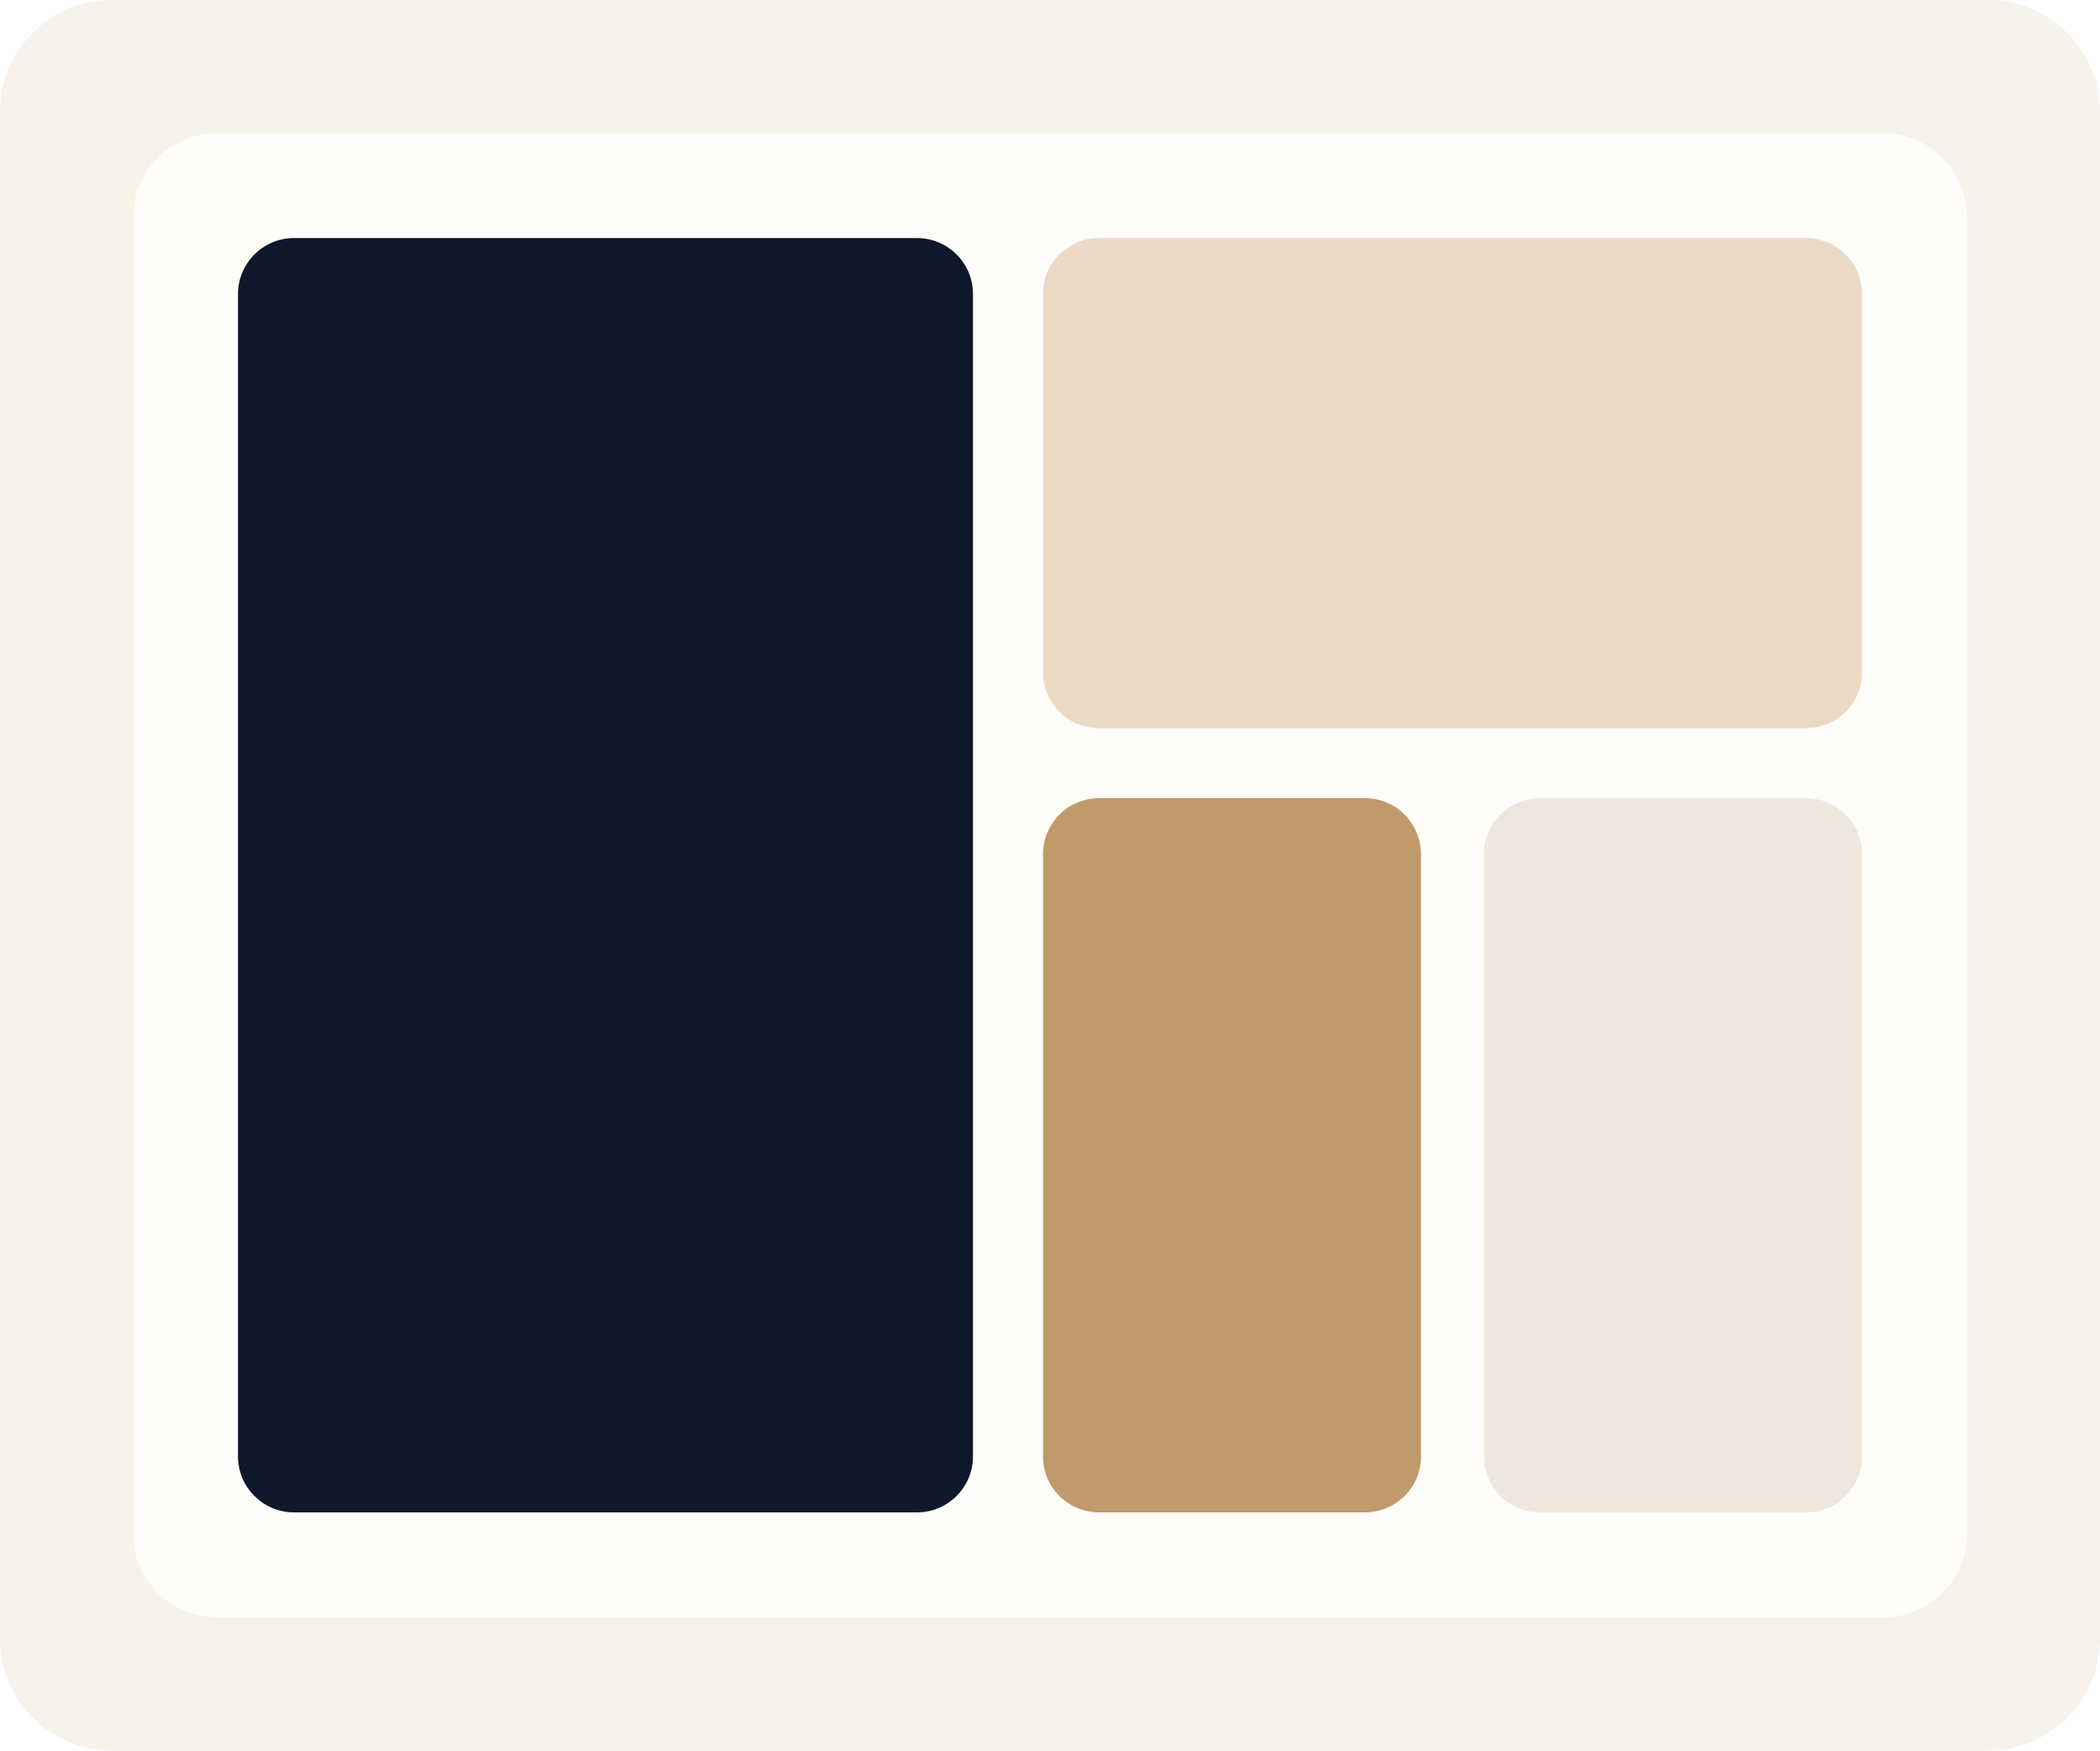
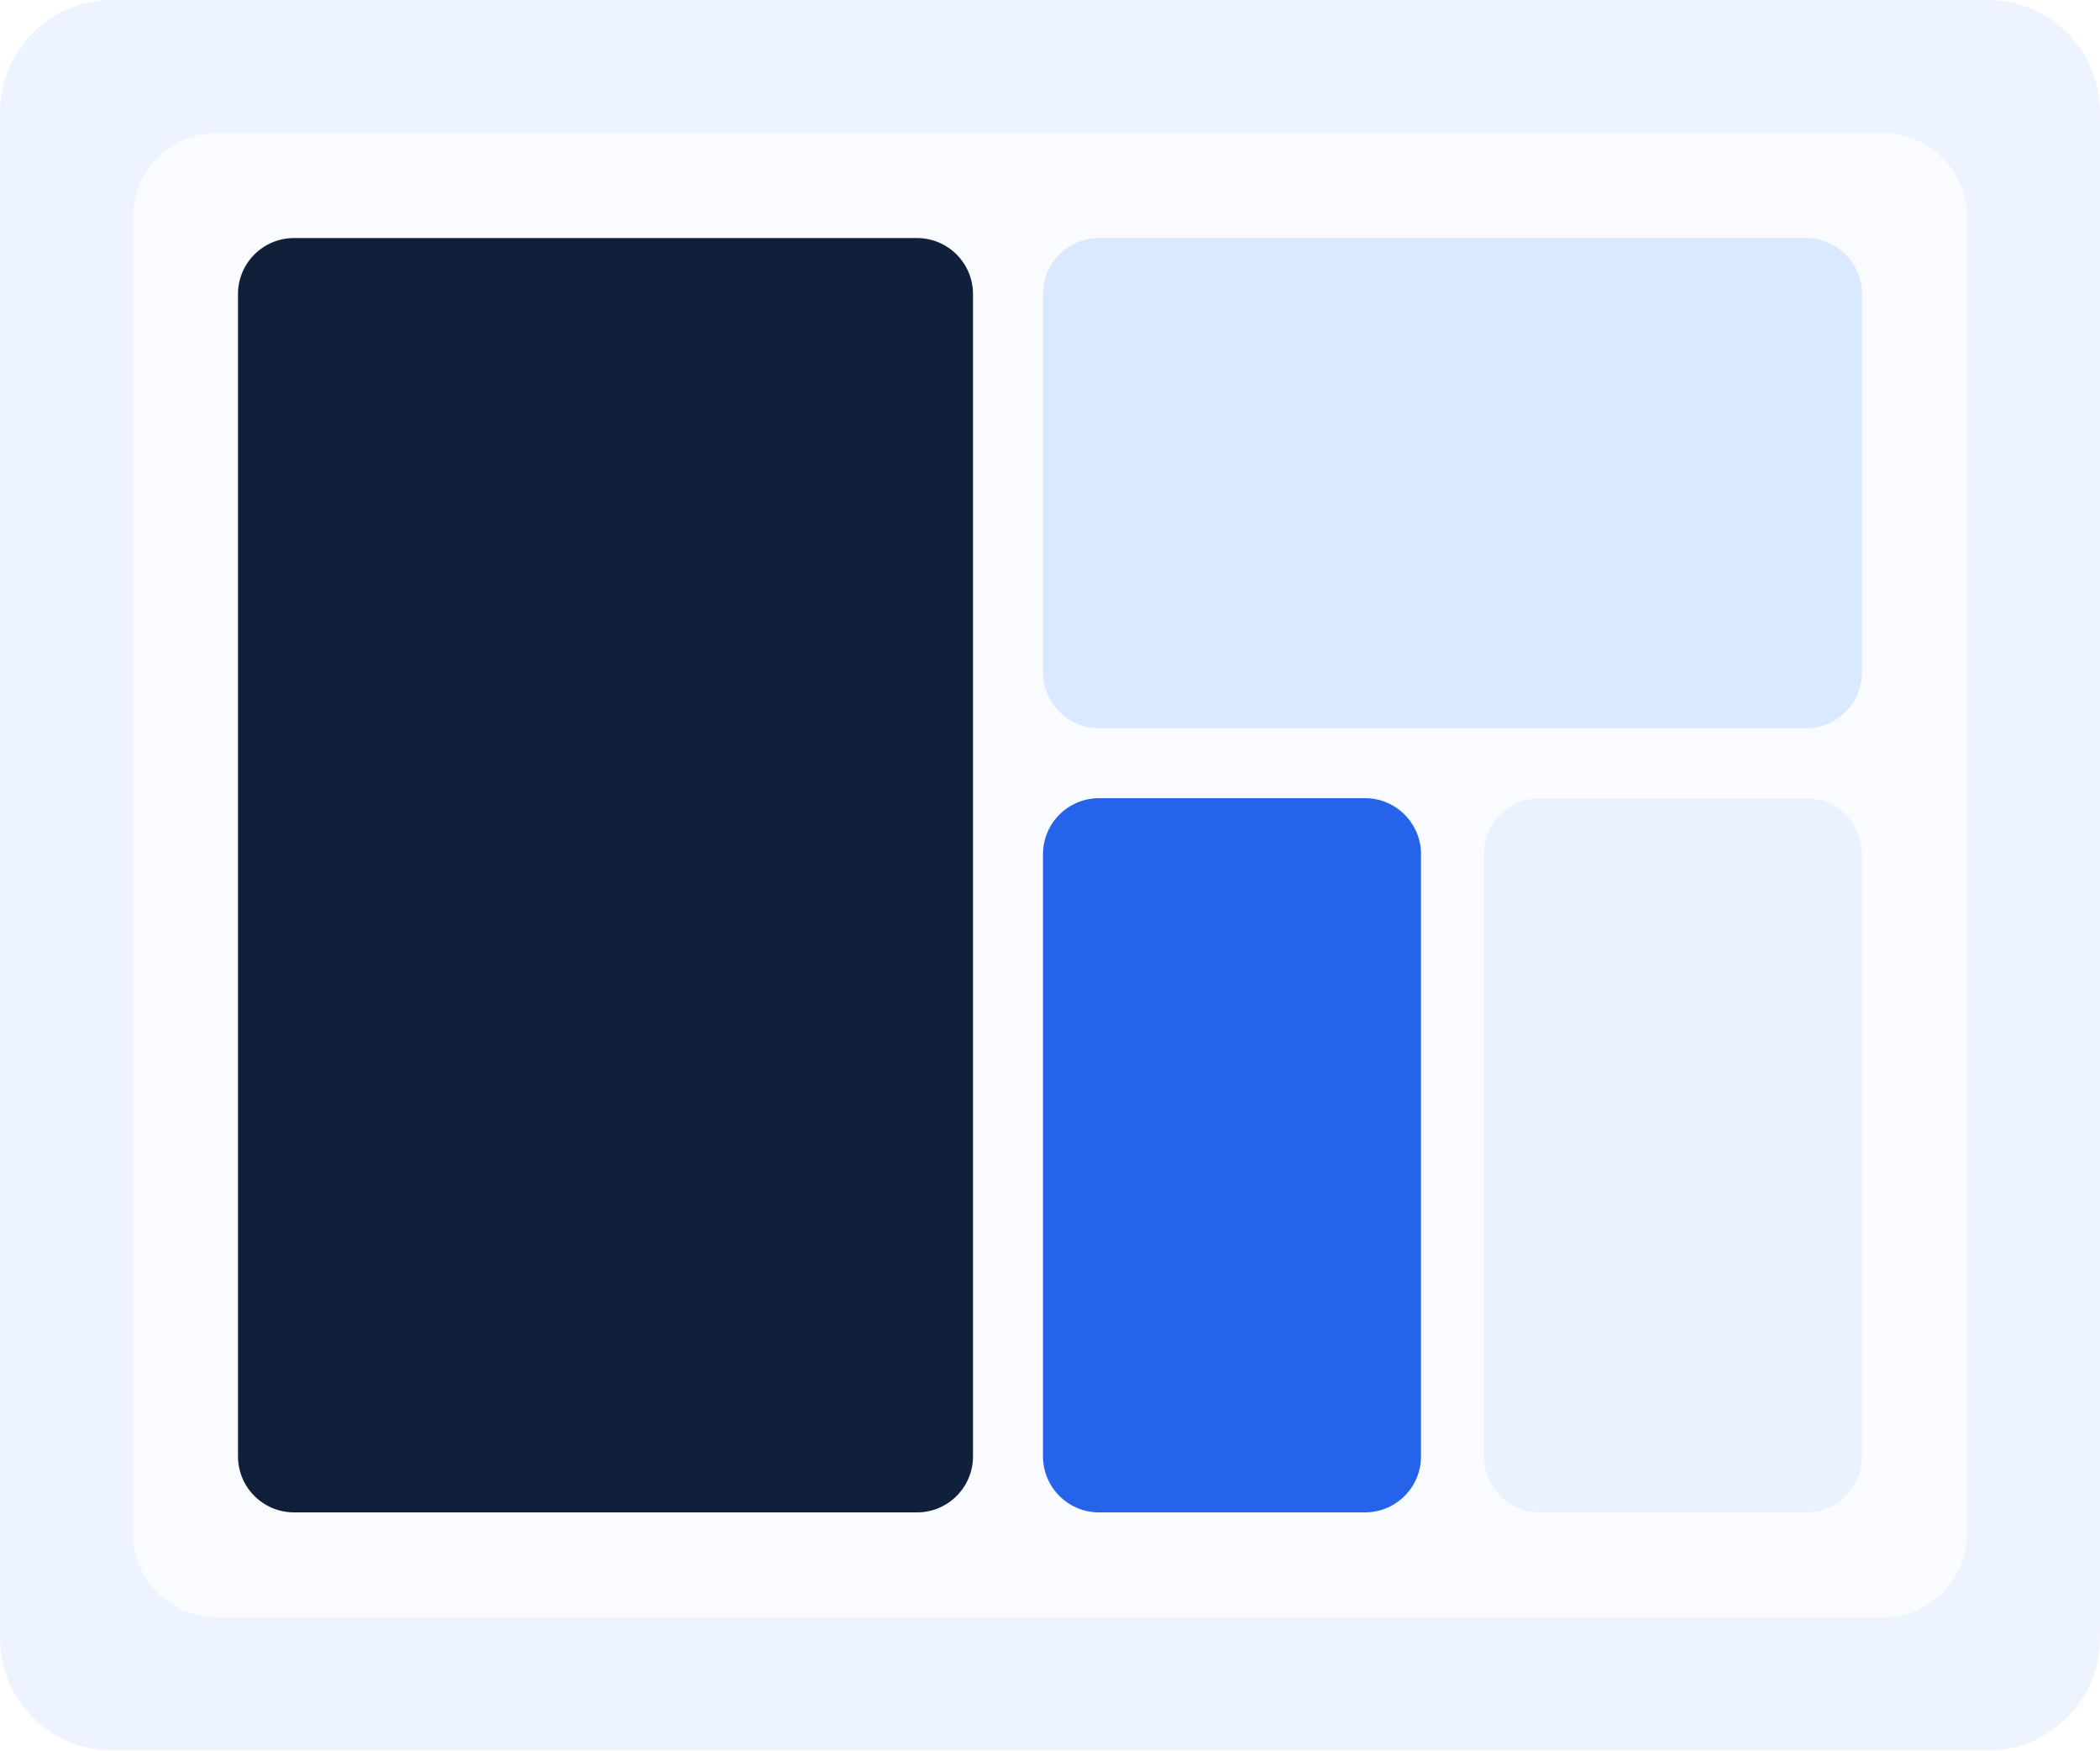
<svg xmlns="http://www.w3.org/2000/svg" width="1200" height="1000" viewBox="0 0 1200 1000" fill="none">
-   <rect width="1200" height="1000" rx="64" fill="#F7F2EA" />
-   <rect x="76" y="76" width="1048" height="848" rx="48" fill="#FFFDF9" />
-   <rect x="136" y="136" width="420" height="728" rx="32" fill="#0F172A" />
-   <rect x="596" y="136" width="468" height="280" rx="32" fill="#EAD9C5" />
-   <rect x="596" y="456" width="216" height="408" rx="32" fill="#C19A6B" />
-   <rect x="848" y="456" width="216" height="408" rx="32" fill="#EDE7DE" />
+   <rect width="1200" height="1000" rx="64" fill="#EEF4FF" />
+   <rect x="76" y="76" width="1048" height="848" rx="48" fill="#F9FBFF" />
+   <rect x="136" y="136" width="420" height="728" rx="32" fill="#10203B" />
+   <rect x="596" y="136" width="468" height="280" rx="32" fill="#D9E9FF" />
+   <rect x="596" y="456" width="216" height="408" rx="32" fill="#2563EB" />
+   <rect x="848" y="456" width="216" height="408" rx="32" fill="#EAF2FF" />
</svg>
